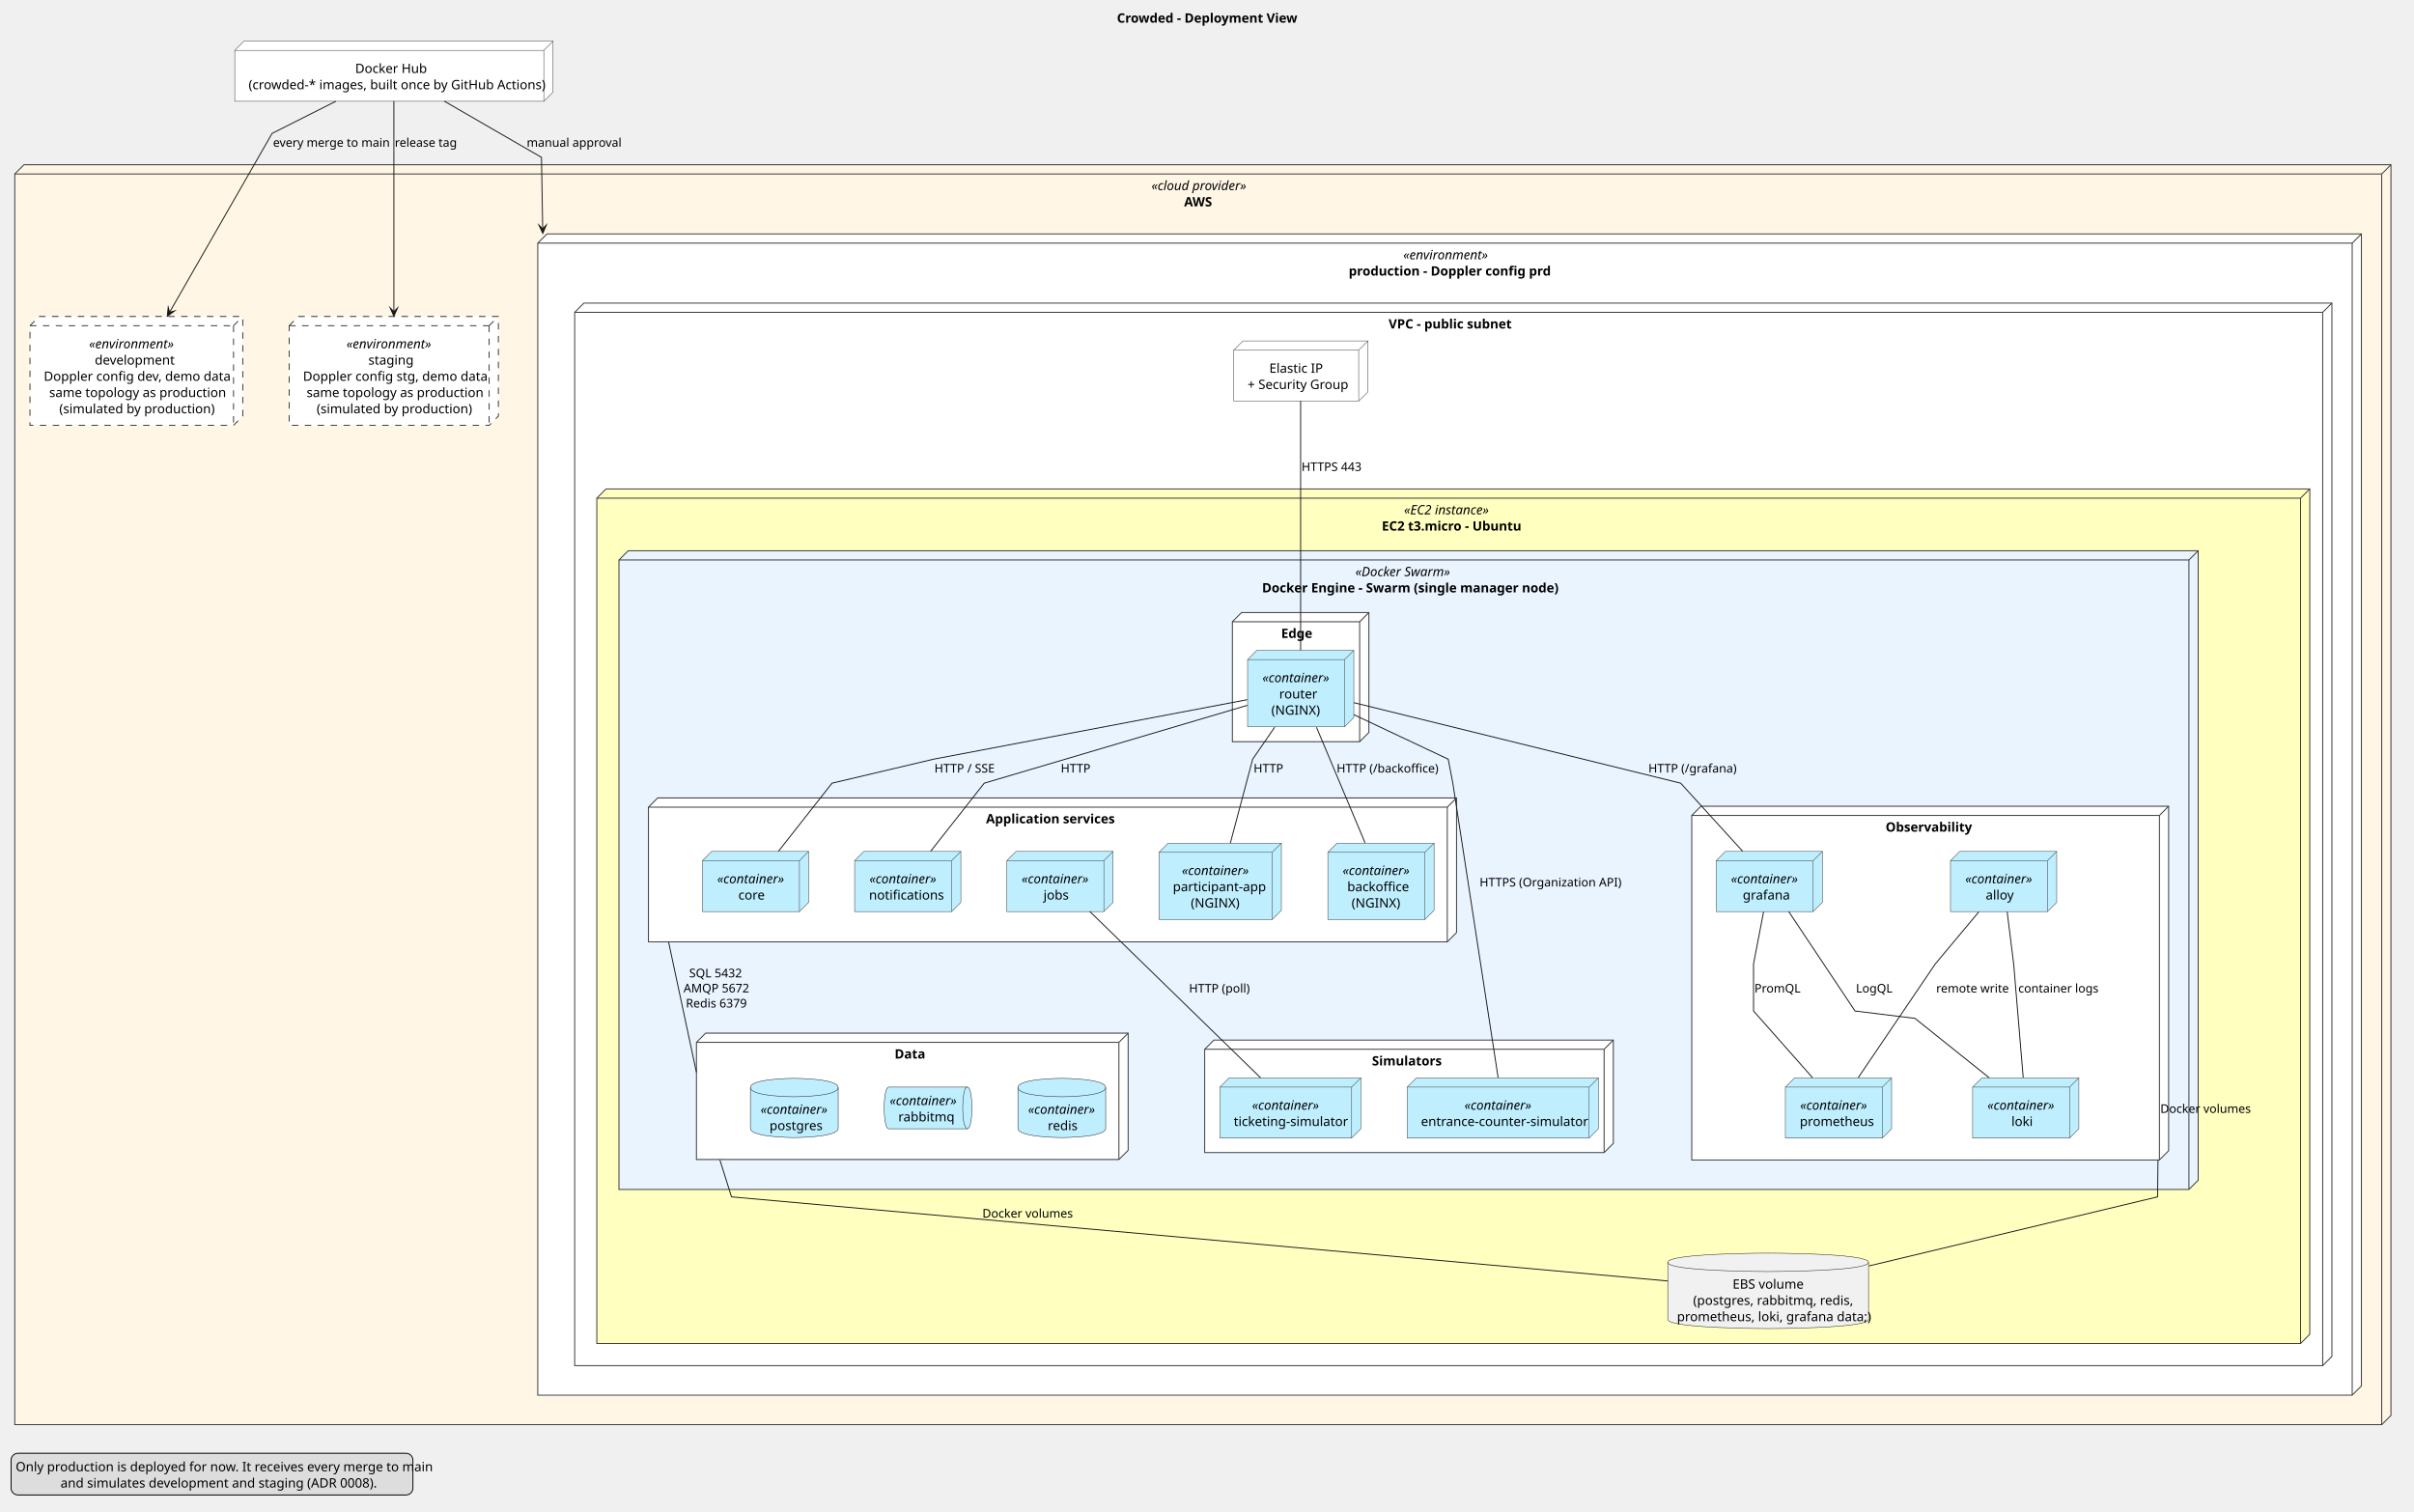
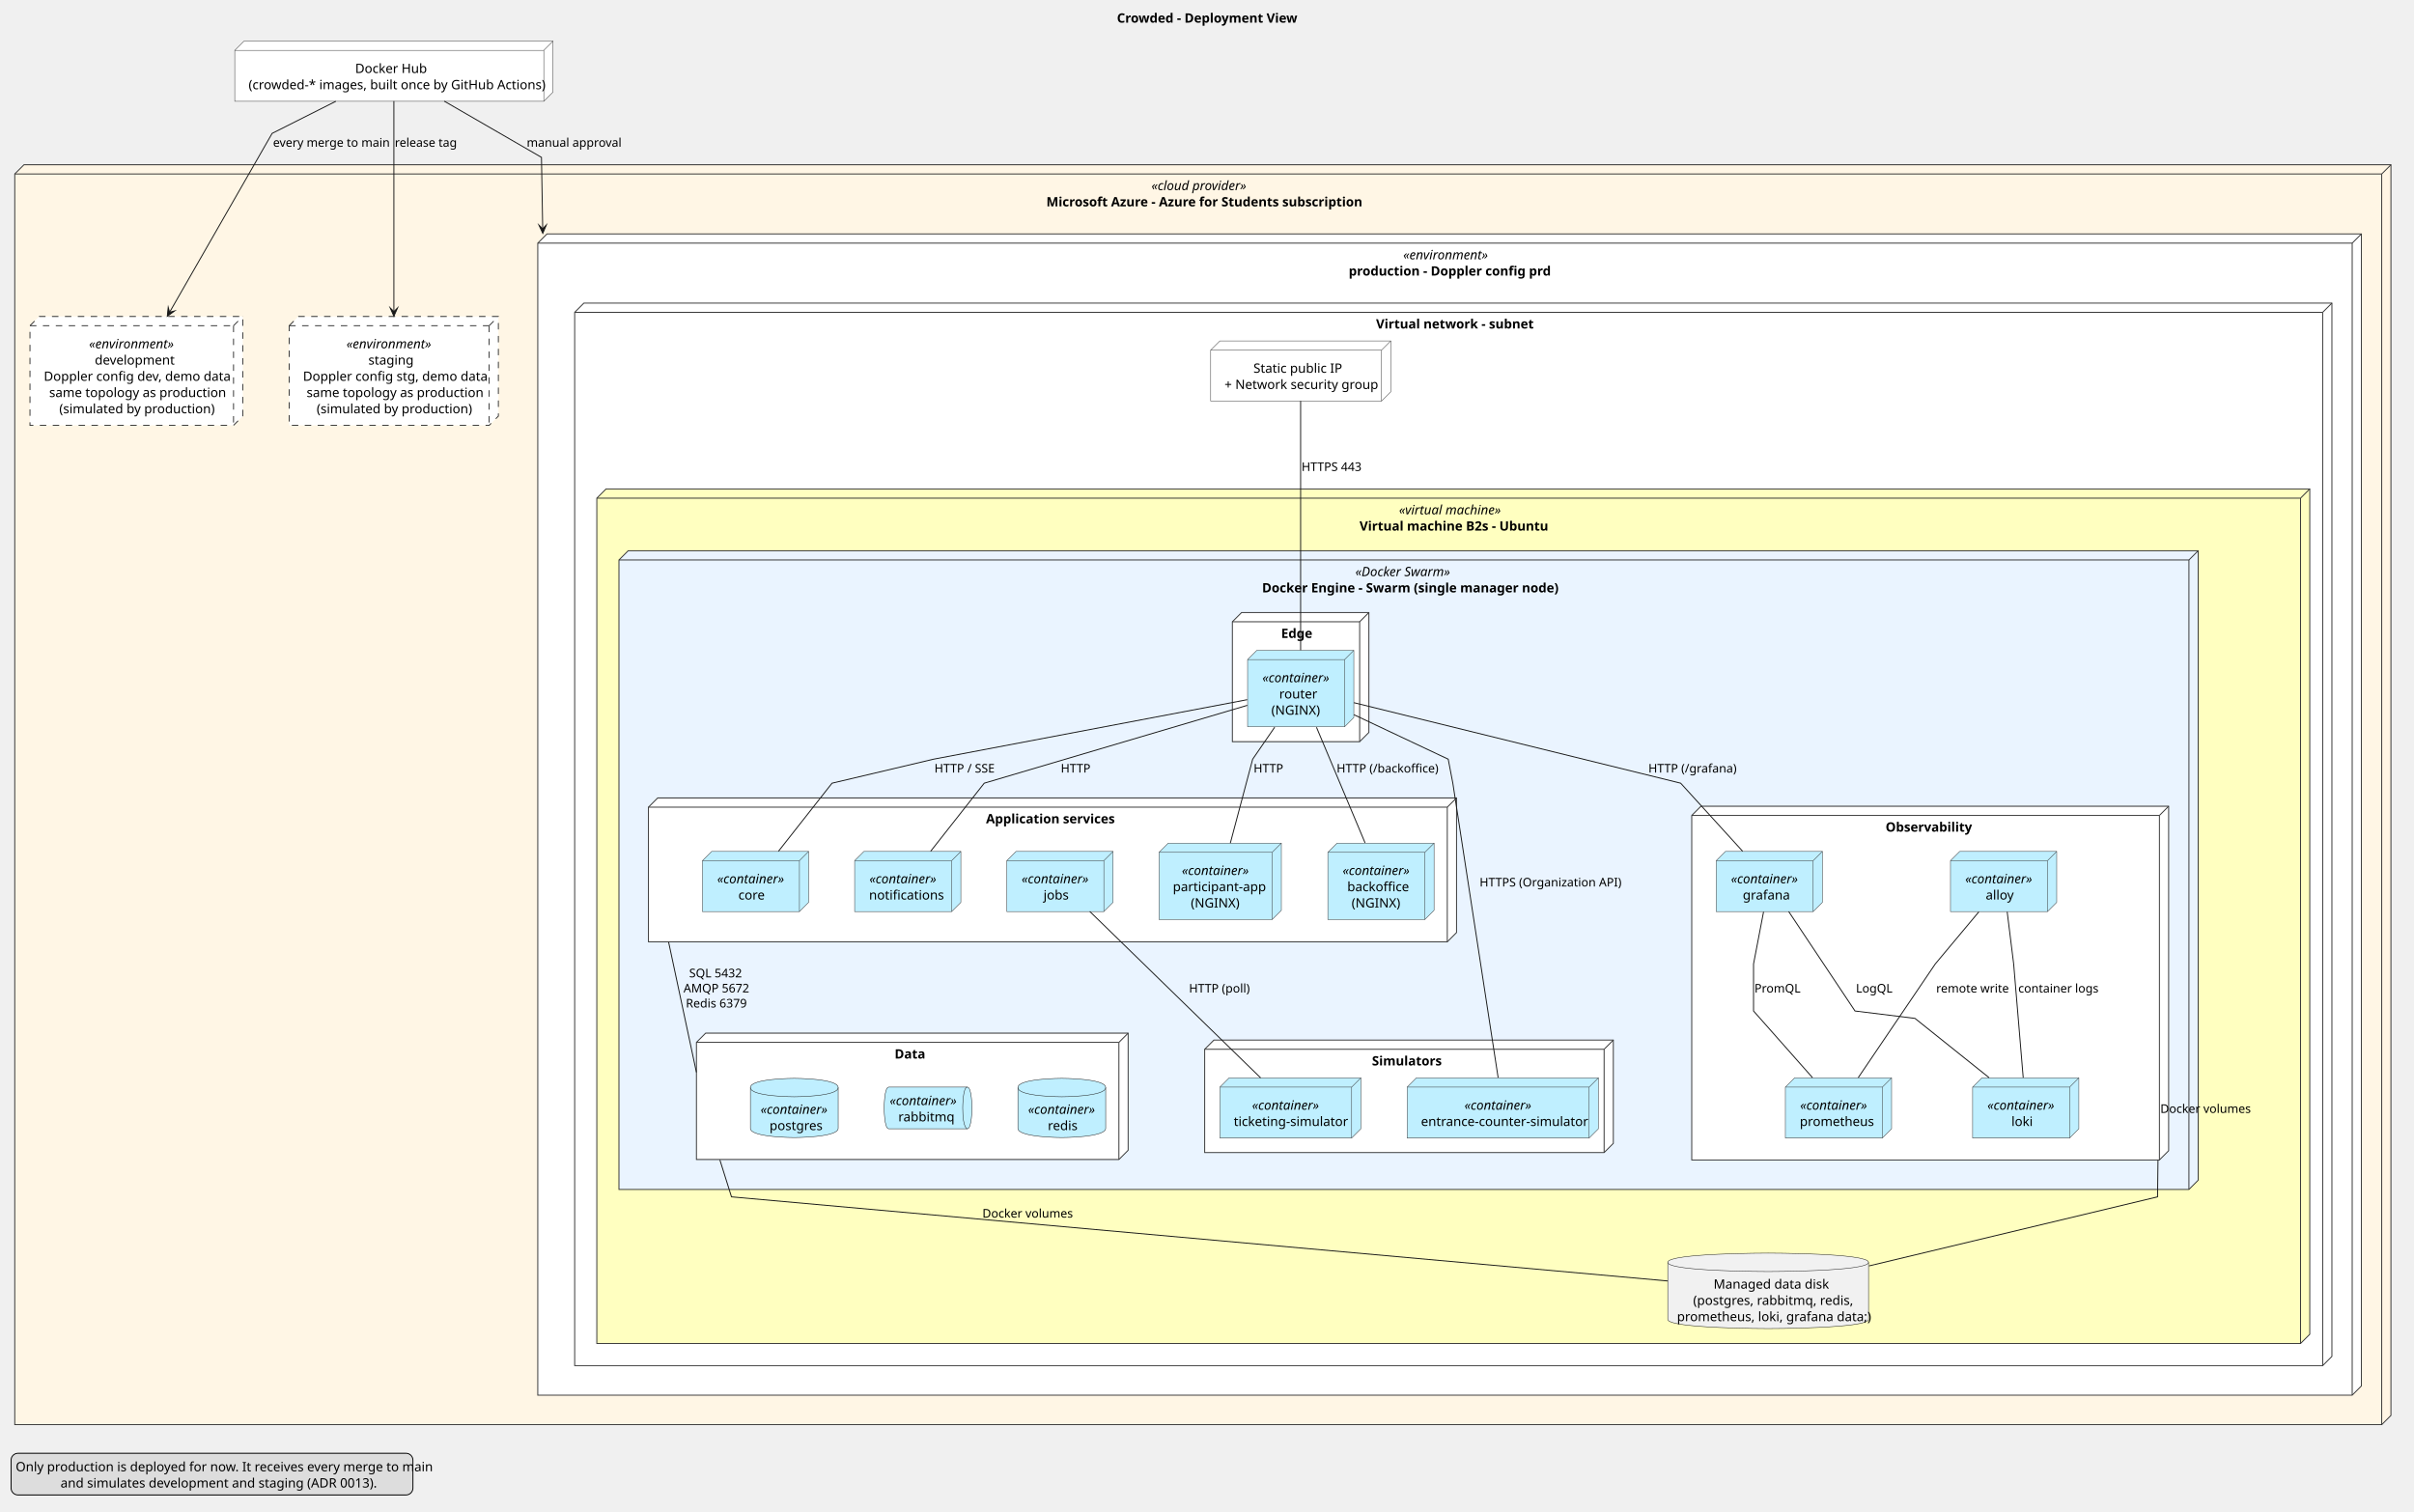
<svg xmlns="http://www.w3.org/2000/svg" version="1.1" data-diagram-type="DESCRIPTION" style="width:2617px;height:1639px;background:#FFFFFF;" width="2617px" height="1639px" viewBox="0 0 2617 1639" zoomAndPan="magnify" preserveAspectRatio="none" contentStyleType="text/css">
  <defs />
  <g font-family="sans-serif" lengthAdjust="spacing">
    <g class="title" data-source-line="9">
      <text x="1210.876" y="24.533" fill="#000" font-size="14" textLength="188.248" font-weight="700">Crowded - Deployment View</text>
    </g>
-     <g class="cluster" data-qualified-name="AWS" id="ent0002" data-source-line="38">
+     <g class="cluster" data-qualified-name="Azure" id="ent0002" data-source-line="38">
      <polygon points="16,188.609,26,178.609,2592,178.609,2592,1534.609,2582,1544.609,16,1544.609,16,188.609" fill="#FFF6E5" style="stroke:#333;stroke-width:1;stroke-linejoin:miter;stroke-miterlimit:10;" />
      <line x1="2582" y1="188.609" x2="2592" y2="178.609" style="stroke:#333;stroke-width:1;" />
      <line x1="16" y1="188.609" x2="2582" y2="188.609" style="stroke:#333;stroke-width:1;" />
      <line x1="2582" y1="188.609" x2="2582" y2="1544.609" style="stroke:#333;stroke-width:1;" />
      <text x="1248.245" y="206.143" fill="#000" font-size="14" textLength="103.51" font-style="italic">«cloud provider»</text>
-       <text x="1283.669" y="223.752" fill="#000" font-size="14" textLength="32.662" font-weight="700">AWS</text>
-     </g>
-     <g class="cluster" data-qualified-name="AWS.Prod" id="ent0005" data-source-line="44">
+       <text x="1134.324" y="223.752" fill="#000" font-size="14" textLength="331.352" font-weight="700">Microsoft Azure - Azure for Students subscription</text>
+     </g>
+     <g class="cluster" data-qualified-name="Azure.Prod" id="ent0005" data-source-line="44">
      <polygon points="583,263.609,593,253.609,2560,253.609,2560,1502.609,2550,1512.609,583,1512.609,583,263.609" fill="#FFF" style="stroke:#333;stroke-width:1;stroke-linejoin:miter;stroke-miterlimit:10;" />
      <line x1="2550" y1="263.609" x2="2560" y2="253.609" style="stroke:#333;stroke-width:1;" />
      <line x1="583" y1="263.609" x2="2550" y2="263.609" style="stroke:#333;stroke-width:1;" />
      <line x1="2550" y1="263.609" x2="2550" y2="1512.609" style="stroke:#333;stroke-width:1;" />
      <text x="1521.193" y="281.143" fill="#000" font-size="14" textLength="92.613" font-style="italic">«environment»</text>
      <text x="1462.124" y="298.752" fill="#000" font-size="14" textLength="210.752" font-weight="700">production - Doppler config prd</text>
    </g>
-     <g class="cluster" data-qualified-name="AWS.Prod.VPC" id="ent0006" data-source-line="46">
+     <g class="cluster" data-qualified-name="Azure.Prod.VNet" id="ent0006" data-source-line="46">
      <polygon points="623,338.609,633,328.609,2528,328.609,2528,1470.609,2518,1480.609,623,1480.609,623,338.609" fill="#FFF" style="stroke:#333;stroke-width:1;stroke-linejoin:miter;stroke-miterlimit:10;" />
      <line x1="2518" y1="338.609" x2="2528" y2="328.609" style="stroke:#333;stroke-width:1;" />
      <line x1="623" y1="338.609" x2="2518" y2="338.609" style="stroke:#333;stroke-width:1;" />
      <line x1="2518" y1="338.609" x2="2518" y2="1480.609" style="stroke:#333;stroke-width:1;" />
-       <text x="1505.386" y="356.143" fill="#000" font-size="14" textLength="132.228" font-weight="700">VPC - public subnet</text>
-     </g>
-     <g class="cluster" data-qualified-name="AWS.Prod.VPC.EC2" id="ent0008" data-source-line="50">
+       <text x="1491.769" y="356.143" fill="#000" font-size="14" textLength="159.462" font-weight="700">Virtual network - subnet</text>
+     </g>
+     <g class="cluster" data-qualified-name="Azure.Prod.VNet.VM" id="ent0008" data-source-line="50">
      <polygon points="647,540.109,657,530.109,2504,530.109,2504,1446.609,2494,1456.609,647,1456.609,647,540.109" fill="#FFFFC0" style="stroke:#333;stroke-width:1;stroke-linejoin:miter;stroke-miterlimit:10;" />
      <line x1="2494" y1="540.109" x2="2504" y2="530.109" style="stroke:#333;stroke-width:1;" />
      <line x1="647" y1="540.109" x2="2494" y2="540.109" style="stroke:#333;stroke-width:1;" />
      <line x1="2494" y1="540.109" x2="2494" y2="1456.609" style="stroke:#333;stroke-width:1;" />
-       <text x="1522.08" y="557.643" fill="#000" font-size="14" textLength="98.841" font-style="italic">«EC2 instance»</text>
-       <text x="1497.997" y="575.252" fill="#000" font-size="14" textLength="147.007" font-weight="700">EC2 t3.micro - Ubuntu</text>
-     </g>
-     <g class="cluster" data-qualified-name="AWS.Prod.VPC.EC2.Swarm" id="ent0009" data-source-line="52">
+       <text x="1516.638" y="557.643" fill="#000" font-size="14" textLength="109.724" font-style="italic">«virtual machine»</text>
+       <text x="1473.876" y="575.252" fill="#000" font-size="14" textLength="195.248" font-weight="700">Virtual machine B2s - Ubuntu</text>
+     </g>
+     <g class="cluster" data-qualified-name="Azure.Prod.VNet.VM.Swarm" id="ent0009" data-source-line="52">
      <polygon points="671,607.109,681,597.109,2383,597.109,2383,1279.609,2373,1289.609,671,1289.609,671,607.109" fill="#EAF4FF" style="stroke:#333;stroke-width:1;stroke-linejoin:miter;stroke-miterlimit:10;" />
      <line x1="2373" y1="607.109" x2="2383" y2="597.109" style="stroke:#333;stroke-width:1;" />
      <line x1="671" y1="607.109" x2="2373" y2="607.109" style="stroke:#333;stroke-width:1;" />
      <line x1="2373" y1="607.109" x2="2373" y2="1289.609" style="stroke:#333;stroke-width:1;" />
      <text x="1469.317" y="624.643" fill="#000" font-size="14" textLength="107.365" font-style="italic">«Docker Swarm»</text>
      <text x="1368.187" y="642.252" fill="#000" font-size="14" textLength="309.627" font-weight="700">Docker Engine - Swarm (single manager node)</text>
    </g>
-     <g class="cluster" data-qualified-name="AWS.Prod.VPC.EC2.Swarm.EdgeGroup" id="ent0010" data-source-line="54">
+     <g class="cluster" data-qualified-name="Azure.Prod.VNet.VM.Swarm.EdgeGroup" id="ent0010" data-source-line="54">
      <polygon points="1336,674.109,1346,664.109,1484,664.109,1484,794.109,1474,804.109,1336,804.109,1336,674.109" fill="#FFF" style="stroke:#333;stroke-width:1;stroke-linejoin:miter;stroke-miterlimit:10;" />
      <line x1="1474" y1="674.109" x2="1484" y2="664.109" style="stroke:#333;stroke-width:1;" />
      <line x1="1336" y1="674.109" x2="1474" y2="674.109" style="stroke:#333;stroke-width:1;" />
      <line x1="1474" y1="674.109" x2="1474" y2="804.109" style="stroke:#333;stroke-width:1;" />
      <text x="1388.886" y="691.643" fill="#000" font-size="14" textLength="34.228" font-weight="700">Edge</text>
    </g>
-     <g class="cluster" data-qualified-name="AWS.Prod.VPC.EC2.Swarm.AppGroup" id="ent0012" data-source-line="58">
+     <g class="cluster" data-qualified-name="Azure.Prod.VNet.VM.Swarm.AppGroup" id="ent0012" data-source-line="58">
      <polygon points="703,875.109,713,865.109,1579,865.109,1579,1011.109,1569,1021.109,703,1021.109,703,875.109" fill="#FFF" style="stroke:#333;stroke-width:1;stroke-linejoin:miter;stroke-miterlimit:10;" />
      <line x1="1569" y1="875.109" x2="1579" y2="865.109" style="stroke:#333;stroke-width:1;" />
      <line x1="703" y1="875.109" x2="1569" y2="875.109" style="stroke:#333;stroke-width:1;" />
      <line x1="1569" y1="875.109" x2="1569" y2="1021.109" style="stroke:#333;stroke-width:1;" />
      <text x="1068.917" y="892.643" fill="#000" font-size="14" textLength="136.165" font-weight="700">Application services</text>
    </g>
-     <g class="cluster" data-qualified-name="AWS.Prod.VPC.EC2.Swarm.SimGroup" id="ent0018" data-source-line="66">
+     <g class="cluster" data-qualified-name="Azure.Prod.VNet.VM.Swarm.SimGroup" id="ent0018" data-source-line="66">
      <polygon points="1306,1137.609,1316,1127.609,1749,1127.609,1749,1239.609,1739,1249.609,1306,1249.609,1306,1137.609" fill="#FFF" style="stroke:#333;stroke-width:1;stroke-linejoin:miter;stroke-miterlimit:10;" />
      <line x1="1739" y1="1137.609" x2="1749" y2="1127.609" style="stroke:#333;stroke-width:1;" />
      <line x1="1306" y1="1137.609" x2="1739" y2="1137.609" style="stroke:#333;stroke-width:1;" />
      <line x1="1739" y1="1137.609" x2="1739" y2="1249.609" style="stroke:#333;stroke-width:1;" />
      <text x="1487.324" y="1155.143" fill="#000" font-size="14" textLength="72.352" font-weight="700">Simulators</text>
    </g>
-     <g class="cluster" data-qualified-name="AWS.Prod.VPC.EC2.Swarm.DataGroup" id="ent0021" data-source-line="71">
+     <g class="cluster" data-qualified-name="Azure.Prod.VNet.VM.Swarm.DataGroup" id="ent0021" data-source-line="71">
      <polygon points="755,1130.109,765,1120.109,1223,1120.109,1223,1247.109,1213,1257.109,755,1257.109,755,1130.109" fill="#FFF" style="stroke:#333;stroke-width:1;stroke-linejoin:miter;stroke-miterlimit:10;" />
      <line x1="1213" y1="1130.109" x2="1223" y2="1120.109" style="stroke:#333;stroke-width:1;" />
      <line x1="755" y1="1130.109" x2="1213" y2="1130.109" style="stroke:#333;stroke-width:1;" />
      <line x1="1213" y1="1130.109" x2="1213" y2="1257.109" style="stroke:#333;stroke-width:1;" />
      <text x="969.828" y="1147.643" fill="#000" font-size="14" textLength="30.345" font-weight="700">Data</text>
    </g>
-     <g class="cluster" data-qualified-name="AWS.Prod.VPC.EC2.Swarm.ObsGroup" id="ent0025" data-source-line="77">
+     <g class="cluster" data-qualified-name="Azure.Prod.VNet.VM.Swarm.ObsGroup" id="ent0025" data-source-line="77">
      <polygon points="1834,884.109,1844,874.109,2351,874.109,2351,1247.609,2341,1257.609,1834,1257.609,1834,884.109" fill="#FFF" style="stroke:#333;stroke-width:1;stroke-linejoin:miter;stroke-miterlimit:10;" />
      <line x1="2341" y1="884.109" x2="2351" y2="874.109" style="stroke:#333;stroke-width:1;" />
      <line x1="1834" y1="884.109" x2="2341" y2="884.109" style="stroke:#333;stroke-width:1;" />
      <line x1="2341" y1="884.109" x2="2341" y2="1257.609" style="stroke:#333;stroke-width:1;" />
      <text x="2044.148" y="901.643" fill="#000" font-size="14" textLength="88.703" font-weight="700">Observability</text>
    </g>
-     <g class="entity" data-qualified-name="AWS.Dev" id="ent0003" data-source-line="40">
+     <g class="entity" data-qualified-name="Azure.Dev" id="ent0003" data-source-line="40">
      <polygon points="32.5,353.109,42.5,343.109,263.175,343.109,263.175,451.156,253.175,461.156,32.5,461.156,32.5,353.109" fill="#FFF" style="stroke:#333;stroke-width:1;stroke-dasharray:7,7;stroke-linejoin:miter;stroke-miterlimit:10;" />
      <line x1="253.175" y1="353.109" x2="263.175" y2="343.109" style="stroke:#333;stroke-width:1;stroke-dasharray:7,7;" />
      <line x1="32.5" y1="353.109" x2="253.175" y2="353.109" style="stroke:#333;stroke-width:1;stroke-dasharray:7,7;" />
      <line x1="253.175" y1="353.109" x2="253.175" y2="461.156" style="stroke:#333;stroke-width:1;stroke-dasharray:7,7;" />
      <text x="96.531" y="377.643" fill="#000" font-size="14" textLength="92.613" font-style="italic">«environment»</text>
      <text x="102.755" y="395.252" fill="#000" font-size="14" textLength="80.165">development</text>
      <text x="47.5" y="412.861" fill="#000" font-size="14" textLength="190.675">Doppler config dev, demo data</text>
      <text x="53.338" y="430.471" fill="#000" font-size="14" textLength="178.999">same topology as production</text>
      <text x="64.245" y="448.08" fill="#000" font-size="14" textLength="157.186">(simulated by production)</text>
    </g>
-     <g class="entity" data-qualified-name="AWS.Stg" id="ent0004" data-source-line="42">
+     <g class="entity" data-qualified-name="Azure.Stg" id="ent0004" data-source-line="42">
      <polygon points="313.5,353.109,323.5,343.109,540.278,343.109,540.278,451.156,530.278,461.156,313.5,461.156,313.5,353.109" fill="#FFF" style="stroke:#333;stroke-width:1;stroke-dasharray:7,7;stroke-linejoin:miter;stroke-miterlimit:10;" />
      <line x1="530.278" y1="353.109" x2="540.278" y2="343.109" style="stroke:#333;stroke-width:1;stroke-dasharray:7,7;" />
      <line x1="313.5" y1="353.109" x2="530.278" y2="353.109" style="stroke:#333;stroke-width:1;stroke-dasharray:7,7;" />
      <line x1="530.278" y1="353.109" x2="530.278" y2="461.156" style="stroke:#333;stroke-width:1;stroke-dasharray:7,7;" />
      <text x="375.583" y="377.643" fill="#000" font-size="14" textLength="92.613" font-style="italic">«environment»</text>
      <text x="399.317" y="395.252" fill="#000" font-size="14" textLength="45.145">staging</text>
      <text x="328.5" y="412.861" fill="#000" font-size="14" textLength="186.778">Doppler config stg, demo data</text>
      <text x="332.39" y="430.471" fill="#000" font-size="14" textLength="178.999">same topology as production</text>
      <text x="343.296" y="448.08" fill="#000" font-size="14" textLength="157.186">(simulated by production)</text>
    </g>
-     <g class="entity" data-qualified-name="AWS.Prod.VPC.EIP" id="ent0007" data-source-line="48">
-       <polygon points="1337.5,379.609,1347.5,369.609,1482.938,369.609,1482.938,424.828,1472.938,434.828,1337.5,434.828,1337.5,379.609" fill="#FFF" style="stroke:#333;stroke-width:0.5;stroke-linejoin:miter;stroke-miterlimit:10;" />
-       <line x1="1472.938" y1="379.609" x2="1482.938" y2="369.609" style="stroke:#333;stroke-width:0.5;" />
-       <line x1="1337.5" y1="379.609" x2="1472.938" y2="379.609" style="stroke:#333;stroke-width:0.5;" />
-       <line x1="1472.938" y1="379.609" x2="1472.938" y2="434.828" style="stroke:#333;stroke-width:0.5;" />
-       <text x="1376.043" y="404.143" fill="#000" font-size="14" textLength="58.352">Elastic IP</text>
-       <text x="1352.5" y="421.752" fill="#000" font-size="14" textLength="105.438">+ Security Group</text>
-     </g>
-     <g class="entity" data-qualified-name="AWS.Prod.VPC.EC2.EBS" id="ent0030" data-source-line="85">
+     <g class="entity" data-qualified-name="Azure.Prod.VNet.PublicIP" id="ent0007" data-source-line="48">
+       <polygon points="1312.5,379.609,1322.5,369.609,1507.73,369.609,1507.73,424.828,1497.73,434.828,1312.5,434.828,1312.5,379.609" fill="#FFF" style="stroke:#333;stroke-width:0.5;stroke-linejoin:miter;stroke-miterlimit:10;" />
+       <line x1="1497.73" y1="379.609" x2="1507.73" y2="369.609" style="stroke:#333;stroke-width:0.5;" />
+       <line x1="1312.5" y1="379.609" x2="1497.73" y2="379.609" style="stroke:#333;stroke-width:0.5;" />
+       <line x1="1497.73" y1="379.609" x2="1497.73" y2="434.828" style="stroke:#333;stroke-width:0.5;" />
+       <text x="1358.815" y="404.143" fill="#000" font-size="14" textLength="92.6">Static public IP</text>
+       <text x="1327.5" y="421.752" fill="#000" font-size="14" textLength="155.23">+ Network security group</text>
+     </g>
+     <g class="entity" data-qualified-name="Azure.Prod.VNet.VM.Disk" id="ent0030" data-source-line="85">
      <path d="M1808,1368.609 C1808,1358.609 1916.834,1358.609 1916.834,1358.609 C1916.834,1358.609 2025.668,1358.609 2025.668,1368.609 L2025.668,1430.438 C2025.668,1440.438 1916.834,1440.438 1916.834,1440.438 C1916.834,1440.438 1808,1440.438 1808,1430.438 L1808,1368.609" style="stroke:#181818;stroke-width:0.5;" fill="#F1F1F1" />
      <path d="M1808,1368.609 C1808,1378.609 1916.834,1378.609 1916.834,1378.609 C1916.834,1378.609 2025.668,1378.609 2025.668,1368.609" style="stroke:#181818;stroke-width:0.5;" fill="none" />
-       <text x="1878.317" y="1397.143" fill="#000" font-size="14" textLength="77.034">EBS volume</text>
+       <text x="1857.683" y="1397.143" fill="#000" font-size="14" textLength="118.303">Managed data disk</text>
      <text x="1835.524" y="1414.752" fill="#000" font-size="14" textLength="162.62">(postgres, rabbitmq, redis,</text>
      <text x="1818" y="1432.361" fill="#000" font-size="14" textLength="197.668">prometheus, loki, grafana data;)</text>
    </g>
-     <g class="entity" data-qualified-name="AWS.Prod.VPC.EC2.Swarm.EdgeGroup.Nginx" id="ent0011" data-source-line="55">
+     <g class="entity" data-qualified-name="Azure.Prod.VNet.VM.Swarm.EdgeGroup.Nginx" id="ent0011" data-source-line="55">
      <polygon points="1352.5,715.109,1362.5,705.109,1467.665,705.109,1467.665,777.938,1457.665,787.938,1352.5,787.938,1352.5,715.109" fill="#BFEFFF" style="stroke:#333;stroke-width:0.5;stroke-linejoin:miter;stroke-miterlimit:10;" />
      <line x1="1457.665" y1="715.109" x2="1467.665" y2="705.109" style="stroke:#333;stroke-width:0.5;" />
      <line x1="1352.5" y1="715.109" x2="1457.665" y2="715.109" style="stroke:#333;stroke-width:0.5;" />
      <line x1="1457.665" y1="715.109" x2="1457.665" y2="787.938" style="stroke:#333;stroke-width:0.5;" />
      <text x="1368.5" y="739.643" fill="#000" font-size="14" textLength="73.165" font-style="italic">«container»</text>
      <text x="1386.796" y="757.252" fill="#000" font-size="14" textLength="36.572">router</text>
      <text x="1378.251" y="774.861" fill="#000" font-size="14" textLength="53.662">(NGINX)</text>
    </g>
-     <g class="entity" data-qualified-name="AWS.Prod.VPC.EC2.Swarm.AppGroup.Core" id="ent0013" data-source-line="59">
+     <g class="entity" data-qualified-name="Azure.Prod.VNet.VM.Swarm.AppGroup.Core" id="ent0013" data-source-line="59">
      <polygon points="761.5,933.109,771.5,923.109,876.665,923.109,876.665,978.328,866.665,988.328,761.5,988.328,761.5,933.109" fill="#BFEFFF" style="stroke:#333;stroke-width:0.5;stroke-linejoin:miter;stroke-miterlimit:10;" />
      <line x1="866.665" y1="933.109" x2="876.665" y2="923.109" style="stroke:#333;stroke-width:0.5;" />
      <line x1="761.5" y1="933.109" x2="866.665" y2="933.109" style="stroke:#333;stroke-width:0.5;" />
      <line x1="866.665" y1="933.109" x2="866.665" y2="988.328" style="stroke:#333;stroke-width:0.5;" />
      <text x="777.5" y="957.643" fill="#000" font-size="14" textLength="73.165" font-style="italic">«container»</text>
      <text x="800.465" y="975.252" fill="#000" font-size="14" textLength="27.234">core</text>
    </g>
-     <g class="entity" data-qualified-name="AWS.Prod.VPC.EC2.Swarm.AppGroup.Notifications" id="ent0014" data-source-line="60">
+     <g class="entity" data-qualified-name="Azure.Prod.VNet.VM.Swarm.AppGroup.Notifications" id="ent0014" data-source-line="60">
      <polygon points="926.5,933.109,936.5,923.109,1041.665,923.109,1041.665,978.328,1031.665,988.328,926.5,988.328,926.5,933.109" fill="#BFEFFF" style="stroke:#333;stroke-width:0.5;stroke-linejoin:miter;stroke-miterlimit:10;" />
      <line x1="1031.665" y1="933.109" x2="1041.665" y2="923.109" style="stroke:#333;stroke-width:0.5;" />
      <line x1="926.5" y1="933.109" x2="1031.665" y2="933.109" style="stroke:#333;stroke-width:0.5;" />
      <line x1="1031.665" y1="933.109" x2="1031.665" y2="988.328" style="stroke:#333;stroke-width:0.5;" />
      <text x="942.5" y="957.643" fill="#000" font-size="14" textLength="73.165" font-style="italic">«container»</text>
      <text x="942.117" y="975.252" fill="#000" font-size="14" textLength="73.931">notifications</text>
    </g>
-     <g class="entity" data-qualified-name="AWS.Prod.VPC.EC2.Swarm.AppGroup.Jobs" id="ent0015" data-source-line="61">
+     <g class="entity" data-qualified-name="Azure.Prod.VNet.VM.Swarm.AppGroup.Jobs" id="ent0015" data-source-line="61">
      <polygon points="1091.5,933.109,1101.5,923.109,1206.665,923.109,1206.665,978.328,1196.665,988.328,1091.5,988.328,1091.5,933.109" fill="#BFEFFF" style="stroke:#333;stroke-width:0.5;stroke-linejoin:miter;stroke-miterlimit:10;" />
      <line x1="1196.665" y1="933.109" x2="1206.665" y2="923.109" style="stroke:#333;stroke-width:0.5;" />
      <line x1="1091.5" y1="933.109" x2="1196.665" y2="933.109" style="stroke:#333;stroke-width:0.5;" />
      <line x1="1196.665" y1="933.109" x2="1196.665" y2="988.328" style="stroke:#333;stroke-width:0.5;" />
      <text x="1107.5" y="957.643" fill="#000" font-size="14" textLength="73.165" font-style="italic">«container»</text>
      <text x="1131.241" y="975.252" fill="#000" font-size="14" textLength="25.683">jobs</text>
    </g>
-     <g class="entity" data-qualified-name="AWS.Prod.VPC.EC2.Swarm.AppGroup.ParticipantApp" id="ent0016" data-source-line="62">
+     <g class="entity" data-qualified-name="Azure.Prod.VNet.VM.Swarm.AppGroup.ParticipantApp" id="ent0016" data-source-line="62">
      <polygon points="1256.5,924.109,1266.5,914.109,1389.113,914.109,1389.113,986.938,1379.113,996.938,1256.5,996.938,1256.5,924.109" fill="#BFEFFF" style="stroke:#333;stroke-width:0.5;stroke-linejoin:miter;stroke-miterlimit:10;" />
      <line x1="1379.113" y1="924.109" x2="1389.113" y2="914.109" style="stroke:#333;stroke-width:0.5;" />
      <line x1="1256.5" y1="924.109" x2="1379.113" y2="924.109" style="stroke:#333;stroke-width:0.5;" />
      <line x1="1379.113" y1="924.109" x2="1379.113" y2="996.938" style="stroke:#333;stroke-width:0.5;" />
      <text x="1281.224" y="948.643" fill="#000" font-size="14" textLength="73.165" font-style="italic">«container»</text>
      <text x="1271.5" y="966.252" fill="#000" font-size="14" textLength="92.613">participant-app</text>
      <text x="1290.976" y="983.861" fill="#000" font-size="14" textLength="53.662">(NGINX)</text>
    </g>
-     <g class="entity" data-qualified-name="AWS.Prod.VPC.EC2.Swarm.AppGroup.Backoffice" id="ent0017" data-source-line="63">
+     <g class="entity" data-qualified-name="Azure.Prod.VNet.VM.Swarm.AppGroup.Backoffice" id="ent0017" data-source-line="63">
      <polygon points="1439.5,924.109,1449.5,914.109,1554.665,914.109,1554.665,986.938,1544.665,996.938,1439.5,996.938,1439.5,924.109" fill="#BFEFFF" style="stroke:#333;stroke-width:0.5;stroke-linejoin:miter;stroke-miterlimit:10;" />
      <line x1="1544.665" y1="924.109" x2="1554.665" y2="914.109" style="stroke:#333;stroke-width:0.5;" />
      <line x1="1439.5" y1="924.109" x2="1544.665" y2="924.109" style="stroke:#333;stroke-width:0.5;" />
      <line x1="1544.665" y1="924.109" x2="1544.665" y2="996.938" style="stroke:#333;stroke-width:0.5;" />
      <text x="1455.5" y="948.643" fill="#000" font-size="14" textLength="73.165" font-style="italic">«container»</text>
      <text x="1460.565" y="966.252" fill="#000" font-size="14" textLength="63.034">backoffice</text>
      <text x="1465.251" y="983.861" fill="#000" font-size="14" textLength="53.662">(NGINX)</text>
    </g>
-     <g class="entity" data-qualified-name="AWS.Prod.VPC.EC2.Swarm.SimGroup.TicketingSim" id="ent0019" data-source-line="67">
+     <g class="entity" data-qualified-name="Azure.Prod.VNet.VM.Swarm.SimGroup.TicketingSim" id="ent0019" data-source-line="67">
      <polygon points="1322.5,1178.609,1332.5,1168.609,1475.313,1168.609,1475.313,1223.828,1465.313,1233.828,1322.5,1233.828,1322.5,1178.609" fill="#BFEFFF" style="stroke:#333;stroke-width:0.5;stroke-linejoin:miter;stroke-miterlimit:10;" />
      <line x1="1465.313" y1="1178.609" x2="1475.313" y2="1168.609" style="stroke:#333;stroke-width:0.5;" />
      <line x1="1322.5" y1="1178.609" x2="1465.313" y2="1178.609" style="stroke:#333;stroke-width:0.5;" />
      <line x1="1465.313" y1="1178.609" x2="1465.313" y2="1233.828" style="stroke:#333;stroke-width:0.5;" />
      <text x="1357.324" y="1203.143" fill="#000" font-size="14" textLength="73.165" font-style="italic">«container»</text>
      <text x="1337.5" y="1220.752" fill="#000" font-size="14" textLength="112.813">ticketing-simulator</text>
    </g>
-     <g class="entity" data-qualified-name="AWS.Prod.VPC.EC2.Swarm.SimGroup.CounterSim" id="ent0020" data-source-line="68">
+     <g class="entity" data-qualified-name="Azure.Prod.VNet.VM.Swarm.SimGroup.CounterSim" id="ent0020" data-source-line="68">
      <polygon points="1525.5,1178.609,1535.5,1168.609,1732.796,1168.609,1732.796,1223.828,1722.796,1233.828,1525.5,1233.828,1525.5,1178.609" fill="#BFEFFF" style="stroke:#333;stroke-width:0.5;stroke-linejoin:miter;stroke-miterlimit:10;" />
      <line x1="1722.796" y1="1178.609" x2="1732.796" y2="1168.609" style="stroke:#333;stroke-width:0.5;" />
      <line x1="1525.5" y1="1178.609" x2="1722.796" y2="1178.609" style="stroke:#333;stroke-width:0.5;" />
      <line x1="1722.796" y1="1178.609" x2="1722.796" y2="1233.828" style="stroke:#333;stroke-width:0.5;" />
      <text x="1587.565" y="1203.143" fill="#000" font-size="14" textLength="73.165" font-style="italic">«container»</text>
      <text x="1540.5" y="1220.752" fill="#000" font-size="14" textLength="167.296">entrance-counter-simulator</text>
    </g>
-     <g class="entity" data-qualified-name="AWS.Prod.VPC.EC2.Swarm.DataGroup.Postgres" id="ent0022" data-source-line="72">
+     <g class="entity" data-qualified-name="Azure.Prod.VNet.VM.Swarm.DataGroup.Postgres" id="ent0022" data-source-line="72">
      <path d="M813.5,1179.109 C813.5,1169.109 861.083,1169.109 861.083,1169.109 C861.083,1169.109 908.665,1169.109 908.665,1179.109 L908.665,1223.328 C908.665,1233.328 861.083,1233.328 861.083,1233.328 C861.083,1233.328 813.5,1233.328 813.5,1223.328 L813.5,1179.109" style="stroke:#181818;stroke-width:0.5;" fill="#BFEFFF" />
      <path d="M813.5,1179.109 C813.5,1189.109 861.083,1189.109 861.083,1189.109 C861.083,1189.109 908.665,1189.109 908.665,1179.109" style="stroke:#181818;stroke-width:0.5;" fill="none" />
      <text x="824.5" y="1207.643" fill="#000" font-size="14" textLength="73.165" font-style="italic">«container»</text>
      <text x="834.234" y="1225.252" fill="#000" font-size="14" textLength="53.696">postgres</text>
    </g>
-     <g class="entity" data-qualified-name="AWS.Prod.VPC.EC2.Swarm.DataGroup.RabbitMQ" id="ent0023" data-source-line="73">
+     <g class="entity" data-qualified-name="Azure.Prod.VNet.VM.Swarm.DataGroup.RabbitMQ" id="ent0023" data-source-line="73">
      <path d="M963.5,1178.609 L1048.665,1178.609 C1053.665,1178.609 1053.665,1201.219 1053.665,1201.219 C1053.665,1201.219 1053.665,1223.828 1048.665,1223.828 L963.5,1223.828 C958.5,1223.828 958.5,1201.219 958.5,1201.219 C958.5,1201.219 958.5,1178.609 963.5,1178.609" style="stroke:#181818;stroke-width:0.5;" fill="#BFEFFF" />
      <path d="M1048.665,1178.609 C1043.665,1178.609 1043.665,1201.219 1043.665,1201.219 C1043.665,1223.828 1048.665,1223.828 1048.665,1223.828" style="stroke:#181818;stroke-width:0.5;" fill="none" />
      <text x="964.5" y="1198.143" fill="#000" font-size="14" textLength="73.165" font-style="italic">«container»</text>
      <text x="973.848" y="1215.752" fill="#000" font-size="14" textLength="54.469">rabbitmq</text>
    </g>
-     <g class="entity" data-qualified-name="AWS.Prod.VPC.EC2.Swarm.DataGroup.Redis" id="ent0024" data-source-line="74">
+     <g class="entity" data-qualified-name="Azure.Prod.VNet.VM.Swarm.DataGroup.Redis" id="ent0024" data-source-line="74">
      <path d="M1103.5,1179.109 C1103.5,1169.109 1151.083,1169.109 1151.083,1169.109 C1151.083,1169.109 1198.665,1169.109 1198.665,1179.109 L1198.665,1223.328 C1198.665,1233.328 1151.083,1233.328 1151.083,1233.328 C1151.083,1233.328 1103.5,1233.328 1103.5,1223.328 L1103.5,1179.109" style="stroke:#181818;stroke-width:0.5;" fill="#BFEFFF" />
      <path d="M1103.5,1179.109 C1103.5,1189.109 1151.083,1189.109 1151.083,1189.109 C1151.083,1189.109 1198.665,1189.109 1198.665,1179.109" style="stroke:#181818;stroke-width:0.5;" fill="none" />
      <text x="1114.5" y="1207.643" fill="#000" font-size="14" textLength="73.165" font-style="italic">«container»</text>
      <text x="1135.91" y="1225.252" fill="#000" font-size="14" textLength="30.345">redis</text>
    </g>
-     <g class="entity" data-qualified-name="AWS.Prod.VPC.EC2.Swarm.ObsGroup.Prometheus" id="ent0026" data-source-line="78">
+     <g class="entity" data-qualified-name="Azure.Prod.VNet.VM.Swarm.ObsGroup.Prometheus" id="ent0026" data-source-line="78">
      <polygon points="1935.5,1178.609,1945.5,1168.609,2050.665,1168.609,2050.665,1223.828,2040.665,1233.828,1935.5,1233.828,1935.5,1178.609" fill="#BFEFFF" style="stroke:#333;stroke-width:0.5;stroke-linejoin:miter;stroke-miterlimit:10;" />
      <line x1="2040.665" y1="1178.609" x2="2050.665" y2="1168.609" style="stroke:#333;stroke-width:0.5;" />
      <line x1="1935.5" y1="1178.609" x2="2040.665" y2="1178.609" style="stroke:#333;stroke-width:0.5;" />
      <line x1="2040.665" y1="1178.609" x2="2040.665" y2="1233.828" style="stroke:#333;stroke-width:0.5;" />
      <text x="1951.5" y="1203.143" fill="#000" font-size="14" textLength="73.165" font-style="italic">«container»</text>
      <text x="1951.117" y="1220.752" fill="#000" font-size="14" textLength="73.931">prometheus</text>
    </g>
-     <g class="entity" data-qualified-name="AWS.Prod.VPC.EC2.Swarm.ObsGroup.Loki" id="ent0027" data-source-line="79">
+     <g class="entity" data-qualified-name="Azure.Prod.VNet.VM.Swarm.ObsGroup.Loki" id="ent0027" data-source-line="79">
      <polygon points="2138.5,1178.609,2148.5,1168.609,2253.665,1168.609,2253.665,1223.828,2243.665,1233.828,2138.5,1233.828,2138.5,1178.609" fill="#BFEFFF" style="stroke:#333;stroke-width:0.5;stroke-linejoin:miter;stroke-miterlimit:10;" />
      <line x1="2243.665" y1="1178.609" x2="2253.665" y2="1168.609" style="stroke:#333;stroke-width:0.5;" />
      <line x1="2138.5" y1="1178.609" x2="2243.665" y2="1178.609" style="stroke:#333;stroke-width:0.5;" />
      <line x1="2243.665" y1="1178.609" x2="2243.665" y2="1233.828" style="stroke:#333;stroke-width:0.5;" />
      <text x="2154.5" y="1203.143" fill="#000" font-size="14" textLength="73.165" font-style="italic">«container»</text>
      <text x="2180.579" y="1220.752" fill="#000" font-size="14" textLength="21.007">loki</text>
    </g>
-     <g class="entity" data-qualified-name="AWS.Prod.VPC.EC2.Swarm.ObsGroup.Alloy" id="ent0028" data-source-line="80">
+     <g class="entity" data-qualified-name="Azure.Prod.VNet.VM.Swarm.ObsGroup.Alloy" id="ent0028" data-source-line="80">
      <polygon points="2114.5,933.109,2124.5,923.109,2229.665,923.109,2229.665,978.328,2219.665,988.328,2114.5,988.328,2114.5,933.109" fill="#BFEFFF" style="stroke:#333;stroke-width:0.5;stroke-linejoin:miter;stroke-miterlimit:10;" />
      <line x1="2219.665" y1="933.109" x2="2229.665" y2="923.109" style="stroke:#333;stroke-width:0.5;" />
      <line x1="2114.5" y1="933.109" x2="2219.665" y2="933.109" style="stroke:#333;stroke-width:0.5;" />
      <line x1="2219.665" y1="933.109" x2="2219.665" y2="988.328" style="stroke:#333;stroke-width:0.5;" />
      <text x="2130.5" y="957.643" fill="#000" font-size="14" textLength="73.165" font-style="italic">«container»</text>
      <text x="2152.686" y="975.252" fill="#000" font-size="14" textLength="28.793">alloy</text>
    </g>
-     <g class="entity" data-qualified-name="AWS.Prod.VPC.EC2.Swarm.ObsGroup.Grafana" id="ent0029" data-source-line="81">
+     <g class="entity" data-qualified-name="Azure.Prod.VNet.VM.Swarm.ObsGroup.Grafana" id="ent0029" data-source-line="81">
      <polygon points="1860.5,933.109,1870.5,923.109,1975.665,923.109,1975.665,978.328,1965.665,988.328,1860.5,988.328,1860.5,933.109" fill="#BFEFFF" style="stroke:#333;stroke-width:0.5;stroke-linejoin:miter;stroke-miterlimit:10;" />
      <line x1="1965.665" y1="933.109" x2="1975.665" y2="923.109" style="stroke:#333;stroke-width:0.5;" />
      <line x1="1860.5" y1="933.109" x2="1965.665" y2="933.109" style="stroke:#333;stroke-width:0.5;" />
      <line x1="1965.665" y1="933.109" x2="1965.665" y2="988.328" style="stroke:#333;stroke-width:0.5;" />
      <text x="1876.5" y="957.643" fill="#000" font-size="14" textLength="73.165" font-style="italic">«container»</text>
      <text x="1889.341" y="975.252" fill="#000" font-size="14" textLength="47.482">grafana</text>
    </g>
    <g class="entity" data-qualified-name="Registry" id="ent0001" data-source-line="36">
      <polygon points="254.5,54.609,264.5,44.609,599.52,44.609,599.52,99.828,589.52,109.828,254.5,109.828,254.5,54.609" fill="#FFF" style="stroke:#333;stroke-width:0.5;stroke-linejoin:miter;stroke-miterlimit:10;" />
      <line x1="589.52" y1="54.609" x2="599.52" y2="44.609" style="stroke:#333;stroke-width:0.5;" />
      <line x1="254.5" y1="54.609" x2="589.52" y2="54.609" style="stroke:#333;stroke-width:0.5;" />
      <line x1="589.52" y1="54.609" x2="589.52" y2="109.828" style="stroke:#333;stroke-width:0.5;" />
      <text x="385.051" y="79.143" fill="#000" font-size="14" textLength="73.917">Docker Hub</text>
      <text x="269.5" y="96.752" fill="#000" font-size="14" textLength="305.02">(crowded-* images, built once by GitHub Actions)</text>
    </g>
    <g class="link" data-entity-1="ent0007" data-entity-2="ent0011" id="lnk31" data-source-line="96" data-link-type="association">
-       <path d="M1410,434.719 C1410,497.069 1410,635.829 1410,704.909" style="stroke:#181818;stroke-width:1;" fill="none" id="EIP-Nginx" />
+       <path d="M1410,434.719 C1410,497.069 1410,635.829 1410,704.909" style="stroke:#181818;stroke-width:1;" fill="none" id="PublicIP-Nginx" />
      <text x="1411" y="510.604" fill="#000" font-size="13" textLength="67.914">HTTPS 443</text>
    </g>
    <g class="link" data-entity-1="ent0011" data-entity-2="ent0013" id="lnk32" data-source-line="98" data-link-type="association">
      <path d="M1352.13,758.589 C1241.74,779.529 1012,823.109 1012,823.109 C1012,823.109 902,849.109 902,849.109 C902,849.109 868.35,891.879 843.9,922.959" style="stroke:#181818;stroke-width:1;" fill="none" id="Nginx-Core" />
      <text x="1013" y="837.604" fill="#000" font-size="13" textLength="70.789">HTTP / SSE</text>
    </g>
    <g class="link" data-entity-1="ent0011" data-entity-2="ent0014" id="lnk33" data-source-line="99" data-link-type="association">
      <path d="M1352.2,764.709 C1254.45,793.639 1067,849.109 1067,849.109 C1067,849.109 1033.35,891.879 1008.9,922.959" style="stroke:#181818;stroke-width:1;" fill="none" id="Nginx-Notifications" />
      <text x="1150" y="837.604" fill="#000" font-size="13" textLength="33.941">HTTP</text>
    </g>
    <g class="link" data-entity-1="ent0011" data-entity-2="ent0016" id="lnk34" data-source-line="100" data-link-type="association">
      <path d="M1381.87,788.449 C1369.62,806.239 1358,823.109 1358,823.109 C1358,823.109 1344.07,875.439 1333.79,914.079" style="stroke:#181818;stroke-width:1;" fill="none" id="Nginx-ParticipantApp" />
      <text x="1359" y="837.604" fill="#000" font-size="13" textLength="33.941">HTTP</text>
    </g>
    <g class="link" data-entity-1="ent0011" data-entity-2="ent0017" id="lnk35" data-source-line="101" data-link-type="association">
      <path d="M1427.19,788.509 C1442.44,824.799 1464.61,877.529 1479.85,913.799" style="stroke:#181818;stroke-width:1;" fill="none" id="Nginx-Backoffice" />
      <text x="1449" y="837.604" fill="#000" font-size="13" textLength="108.354">HTTP (/backoffice)</text>
    </g>
    <g class="link" data-entity-1="ent0011" data-entity-2="ent0029" id="lnk36" data-source-line="102" data-link-type="association">
      <path d="M1467.72,761.829 C1581.11,789.759 1822,849.109 1822,849.109 C1822,849.109 1860.92,891.879 1889.2,922.959" style="stroke:#181818;stroke-width:1;" fill="none" id="Nginx-Grafana" />
      <text x="1787" y="837.604" fill="#000" font-size="13" textLength="93.914">HTTP (/grafana)</text>
    </g>
    <g class="link" data-entity-1="ent0012" data-entity-2="ent0021" id="lnk37" data-source-line="104" data-link-type="association">
      <path d="M724.841,1021.429 C725.02,1022.267 725.2,1023.111 725.381,1023.959 C726.105,1027.35 726.844,1030.812 727.596,1034.331 C730.601,1048.406 733.801,1063.388 737,1078.371 C743.399,1108.335 749.798,1138.298 754.646,1161.001 C754.722,1161.356 754.797,1161.709 754.872,1162.06 C754.91,1162.236 754.947,1162.411 754.984,1162.586" style="stroke:#181818;stroke-width:1;" fill="none" id="AppGroup-DataGroup" />
      <text x="747.135" y="1059.604" fill="#000" font-size="13" textLength="58.544">SQL 5432</text>
      <text x="741" y="1075.956" fill="#000" font-size="13" textLength="70.814">AMQP 5672</text>
      <text x="743.523" y="1092.308" fill="#000" font-size="13" textLength="65.768">Redis 6379</text>
    </g>
    <g class="link" data-entity-1="ent0015" data-entity-2="ent0019" id="lnk38" data-source-line="105" data-link-type="association">
      <path d="M1181.43,988.189 C1229.39,1034.909 1318.71,1121.899 1366.63,1168.579" style="stroke:#181818;stroke-width:1;" fill="none" id="Jobs-TicketingSim" />
      <text x="1289" y="1076.104" fill="#000" font-size="13" textLength="66.447">HTTP (poll)</text>
    </g>
    <g class="link" data-entity-1="ent0011" data-entity-2="ent0020" id="lnk39" data-source-line="106" data-link-type="association">
      <path d="M1467.76,774.869 C1513.59,796.489 1570,823.109 1570,823.109 C1570,823.109 1575,849.109 1575,849.109 C1575,849.109 1610.82,1081.939 1624.11,1168.339" style="stroke:#181818;stroke-width:1;" fill="none" id="Nginx-CounterSim" />
      <text x="1604" y="961.104" fill="#000" font-size="13" textLength="153.156">HTTPS (Organization API)</text>
    </g>
    <g class="link" data-entity-1="ent0029" data-entity-2="ent0026" id="lnk40" data-source-line="109" data-link-type="association">
      <path d="M1911.86,988.559 C1906.99,1013.909 1901,1045.109 1901,1045.109 C1901,1045.109 1901,1096.109 1901,1096.109 C1901,1096.109 1937.84,1137.759 1964.9,1168.339" style="stroke:#181818;stroke-width:1;" fill="none" id="Grafana-Prometheus" />
      <text x="1902" y="1076.104" fill="#000" font-size="13" textLength="48.401">PromQL</text>
    </g>
    <g class="link" data-entity-1="ent0029" data-entity-2="ent0027" id="lnk41" data-source-line="110" data-link-type="association">
      <path d="M1939.1,988.259 C1966.54,1029.419 2011,1096.109 2011,1096.109 C2011,1096.109 2076,1104.109 2076,1104.109 C2076,1104.109 2121.42,1140.449 2156.37,1168.409" style="stroke:#181818;stroke-width:1;" fill="none" id="Grafana-Loki" />
      <text x="2012" y="1076.104" fill="#000" font-size="13" textLength="39.032">LogQL</text>
    </g>
    <g class="link" data-entity-1="ent0028" data-entity-2="ent0027" id="lnk42" data-source-line="111" data-link-type="association">
      <path d="M2175.97,988.559 C2179.12,1013.909 2183,1045.109 2183,1045.109 C2183,1045.109 2189.53,1123.019 2193.34,1168.369" style="stroke:#181818;stroke-width:1;" fill="none" id="Alloy-Loki" />
      <text x="2188" y="1076.104" fill="#000" font-size="13" textLength="80.939">container logs</text>
    </g>
    <g class="link" data-entity-1="ent0028" data-entity-2="ent0026" id="lnk43" data-source-line="112" data-link-type="association">
      <path d="M2145.28,988.559 C2124.09,1013.909 2098,1045.109 2098,1045.109 C2098,1045.109 2045.22,1123.019 2014.5,1168.369" style="stroke:#181818;stroke-width:1;" fill="none" id="Alloy-Prometheus" />
      <text x="2099" y="1076.104" fill="#000" font-size="13" textLength="71.519">remote write</text>
    </g>
    <g class="link" data-entity-1="ent0001" data-entity-2="ent0003" id="lnk46" data-source-line="119" data-link-type="dependency">
      <path d="M364.09,109.799 C330.09,126.929 295,144.609 295,144.609 C295,144.609 227.216,262.891 183.846,338.571" style="stroke:#181818;stroke-width:1;" fill="none" id="Registry-to-Dev" />
      <polygon points="181.36,342.909,189.305,337.09,183.846,338.571,182.364,333.112,181.36,342.909" fill="#181818" style="stroke:#181818;stroke-width:1;stroke-linejoin:miter;stroke-miterlimit:10;" />
      <text x="296" y="159.104" fill="#000" font-size="13" textLength="118.492">every merge to main</text>
    </g>
    <g class="link" data-entity-1="ent0001" data-entity-2="ent0004" id="lnk47" data-source-line="120" data-link-type="dependency">
      <path d="M427,109.669 C427,163.639 427,269.449 427,337.809" style="stroke:#181818;stroke-width:1;" fill="none" id="Registry-to-Stg" />
      <polygon points="427,342.809,431,333.809,427,337.809,423,333.809,427,342.809" fill="#181818" style="stroke:#181818;stroke-width:1;stroke-linejoin:miter;stroke-miterlimit:10;" />
      <text x="428" y="159.104" fill="#000" font-size="13" textLength="64.321">release tag</text>
    </g>
    <g class="link" data-entity-1="ent0001" data-entity-2="ent0005" id="lnk48" data-source-line="121" data-link-type="dependency">
      <path d="M481.62,109.679 C527.97,136.479 587,170.609 587,170.609 C587,170.609 587.243,184.569 587.608,205.617 C587.791,216.141 588.005,228.437 588.234,241.647 C588.291,244.949 588.35,248.309 588.409,251.712 C588.416,252.137 588.337,247.564 588.344,247.991" style="stroke:#181818;stroke-width:1;" fill="none" id="Registry-to-Prod" />
      <polygon points="588.431,252.99,592.274,243.922,588.344,247.991,584.275,244.061,588.431,252.99" fill="#181818" style="stroke:#181818;stroke-width:1;stroke-linejoin:miter;stroke-miterlimit:10;" />
      <text x="571" y="159.104" fill="#000" font-size="13" textLength="96.116">manual approval</text>
    </g>
    <g class="link" data-entity-1="ent0021" data-entity-2="ent0030" id="lnk50" data-source-line="130" data-link-type="association">
-       <path d="M780.418,1257.558 C780.646,1258.284 780.874,1259.007 781.1,1259.728 C782.005,1262.609 782.894,1265.44 783.754,1268.177 C785.473,1273.65 787.074,1278.744 788.444,1283.105 C791.183,1291.826 793,1297.609 793,1297.609 C793,1297.609 1525.68,1363.449 1807.95,1388.809" style="stroke:#181818;stroke-width:1;" fill="none" id="DataGroup-EBS" />
+       <path d="M780.418,1257.558 C780.646,1258.284 780.874,1259.007 781.1,1259.728 C782.005,1262.609 782.894,1265.44 783.754,1268.177 C785.473,1273.65 787.074,1278.744 788.444,1283.105 C791.183,1291.826 793,1297.609 793,1297.609 C793,1297.609 1525.68,1363.449 1807.95,1388.809" style="stroke:#181818;stroke-width:1;" fill="none" id="DataGroup-Disk" />
      <text x="1065" y="1320.104" fill="#000" font-size="13" textLength="93.196">Docker volumes</text>
    </g>
    <g class="link" data-entity-1="ent0025" data-entity-2="ent0030" id="lnk51" data-source-line="131" data-link-type="association">
-       <path d="M2339.468,1257.731 C2339.463,1258.174 2339.458,1258.615 2339.453,1259.052 C2339.442,1259.927 2339.432,1260.79 2339.422,1261.641 C2339.402,1263.342 2339.383,1264.995 2339.364,1266.596 C2339.289,1273 2339.223,1278.58 2339.169,1283.175 C2339.062,1292.364 2339,1297.609 2339,1297.609 C2339,1297.609 2151.26,1342.539 2026.22,1372.469" style="stroke:#181818;stroke-width:1;" fill="none" id="ObsGroup-EBS" />
+       <path d="M2339.468,1257.731 C2339.463,1258.174 2339.458,1258.615 2339.453,1259.052 C2339.442,1259.927 2339.432,1260.79 2339.422,1261.641 C2339.402,1263.342 2339.383,1264.995 2339.364,1266.596 C2339.289,1273 2339.223,1278.58 2339.169,1283.175 C2339.062,1292.364 2339,1297.609 2339,1297.609 C2339,1297.609 2151.26,1342.539 2026.22,1372.469" style="stroke:#181818;stroke-width:1;" fill="none" id="ObsGroup-Disk" />
      <text x="2342" y="1206.604" fill="#000" font-size="13" textLength="93.196">Docker volumes</text>
    </g>
    <g class="legend" data-source-line="124">
      <rect x="12" y="1575.609" width="435.646" height="45.219" fill="#DDD" style="stroke:#000;stroke-width:1;" rx="7.5" ry="7.5" />
      <text x="17" y="1595.143" fill="#000" font-size="14" textLength="425.646">Only production is deployed for now. It receives every merge to main</text>
-       <text x="65.617" y="1612.752" fill="#000" font-size="14" textLength="328.412">and simulates development and staging (ADR 0008).</text>
+       <text x="65.617" y="1612.752" fill="#000" font-size="14" textLength="328.412">and simulates development and staging (ADR 0013).</text>
    </g>
  </g>
</svg>
